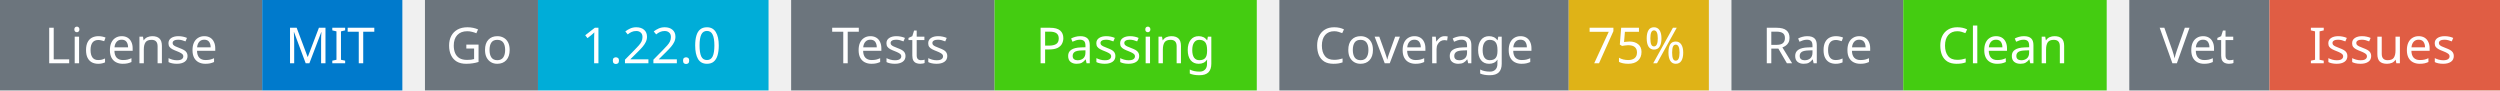
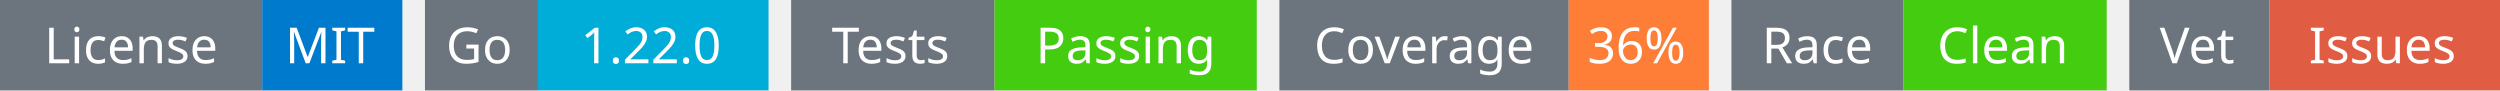
<svg xmlns="http://www.w3.org/2000/svg" width="553" height="20" viewBox="0 0 553 20">
  <g transform="translate(0, 0)">
    <rect x="0" y="0" width="58" height="20" fill="#6c757d" />
    <rect x="58" y="0" width="31" height="20" fill="#007acc" />
    <text x="29" y="14" text-anchor="middle" font-family="sans-serif" font-size="11" fill="white">License</text>
    <text x="73" y="14" text-anchor="middle" font-family="sans-serif" font-size="11" fill="white">MIT</text>
  </g>
  <g transform="translate(94, 0)">
    <rect x="0" y="0" width="25" height="20" fill="#6c757d" />
    <rect x="25" y="0" width="51" height="20" fill="#00ADD8" />
    <text x="12" y="14" text-anchor="middle" font-family="sans-serif" font-size="11" fill="white">Go</text>
    <text x="50" y="14" text-anchor="middle" font-family="sans-serif" font-size="11" fill="white">1.22.0</text>
  </g>
  <g transform="translate(175, 0)">
    <rect x="0" y="0" width="45" height="20" fill="#6c757d" />
    <rect x="45" y="0" width="58" height="20" fill="#4c1" />
    <text x="22" y="14" text-anchor="middle" font-family="sans-serif" font-size="11" fill="white">Tests</text>
    <text x="74" y="14" text-anchor="middle" font-family="sans-serif" font-size="11" fill="white">Passing</text>
  </g>
  <g transform="translate(283, 0)">
    <rect x="0" y="0" width="64" height="20" fill="#6c757d" />
-     <rect x="64" y="0" width="31" height="20" fill="#dfb317" />
+     <rect x="64" y="0" width="31" height="20" fill="#fe7d37" />
    <text x="32" y="14" text-anchor="middle" font-family="sans-serif" font-size="11" fill="white">Coverage</text>
-     <text x="79" y="14" text-anchor="middle" font-family="sans-serif" font-size="11" fill="white">75%</text>
+     <text x="79" y="14" text-anchor="middle" font-family="sans-serif" font-size="11" fill="white">36%</text>
  </g>
  <g transform="translate(383, 0)">
    <rect x="0" y="0" width="38" height="20" fill="#6c757d" />
    <rect x="38" y="0" width="45" height="20" fill="#4c1" />
    <text x="19" y="14" text-anchor="middle" font-family="sans-serif" font-size="11" fill="white">Race</text>
    <text x="60" y="14" text-anchor="middle" font-family="sans-serif" font-size="11" fill="white">Clean</text>
  </g>
  <g transform="translate(471, 0)">
    <rect x="0" y="0" width="31" height="20" fill="#6c757d" />
    <rect x="31" y="0" width="51" height="20" fill="#e05d44" />
    <text x="15" y="14" text-anchor="middle" font-family="sans-serif" font-size="11" fill="white">Vet</text>
    <text x="56" y="14" text-anchor="middle" font-family="sans-serif" font-size="11" fill="white">Issues</text>
  </g>
</svg>
